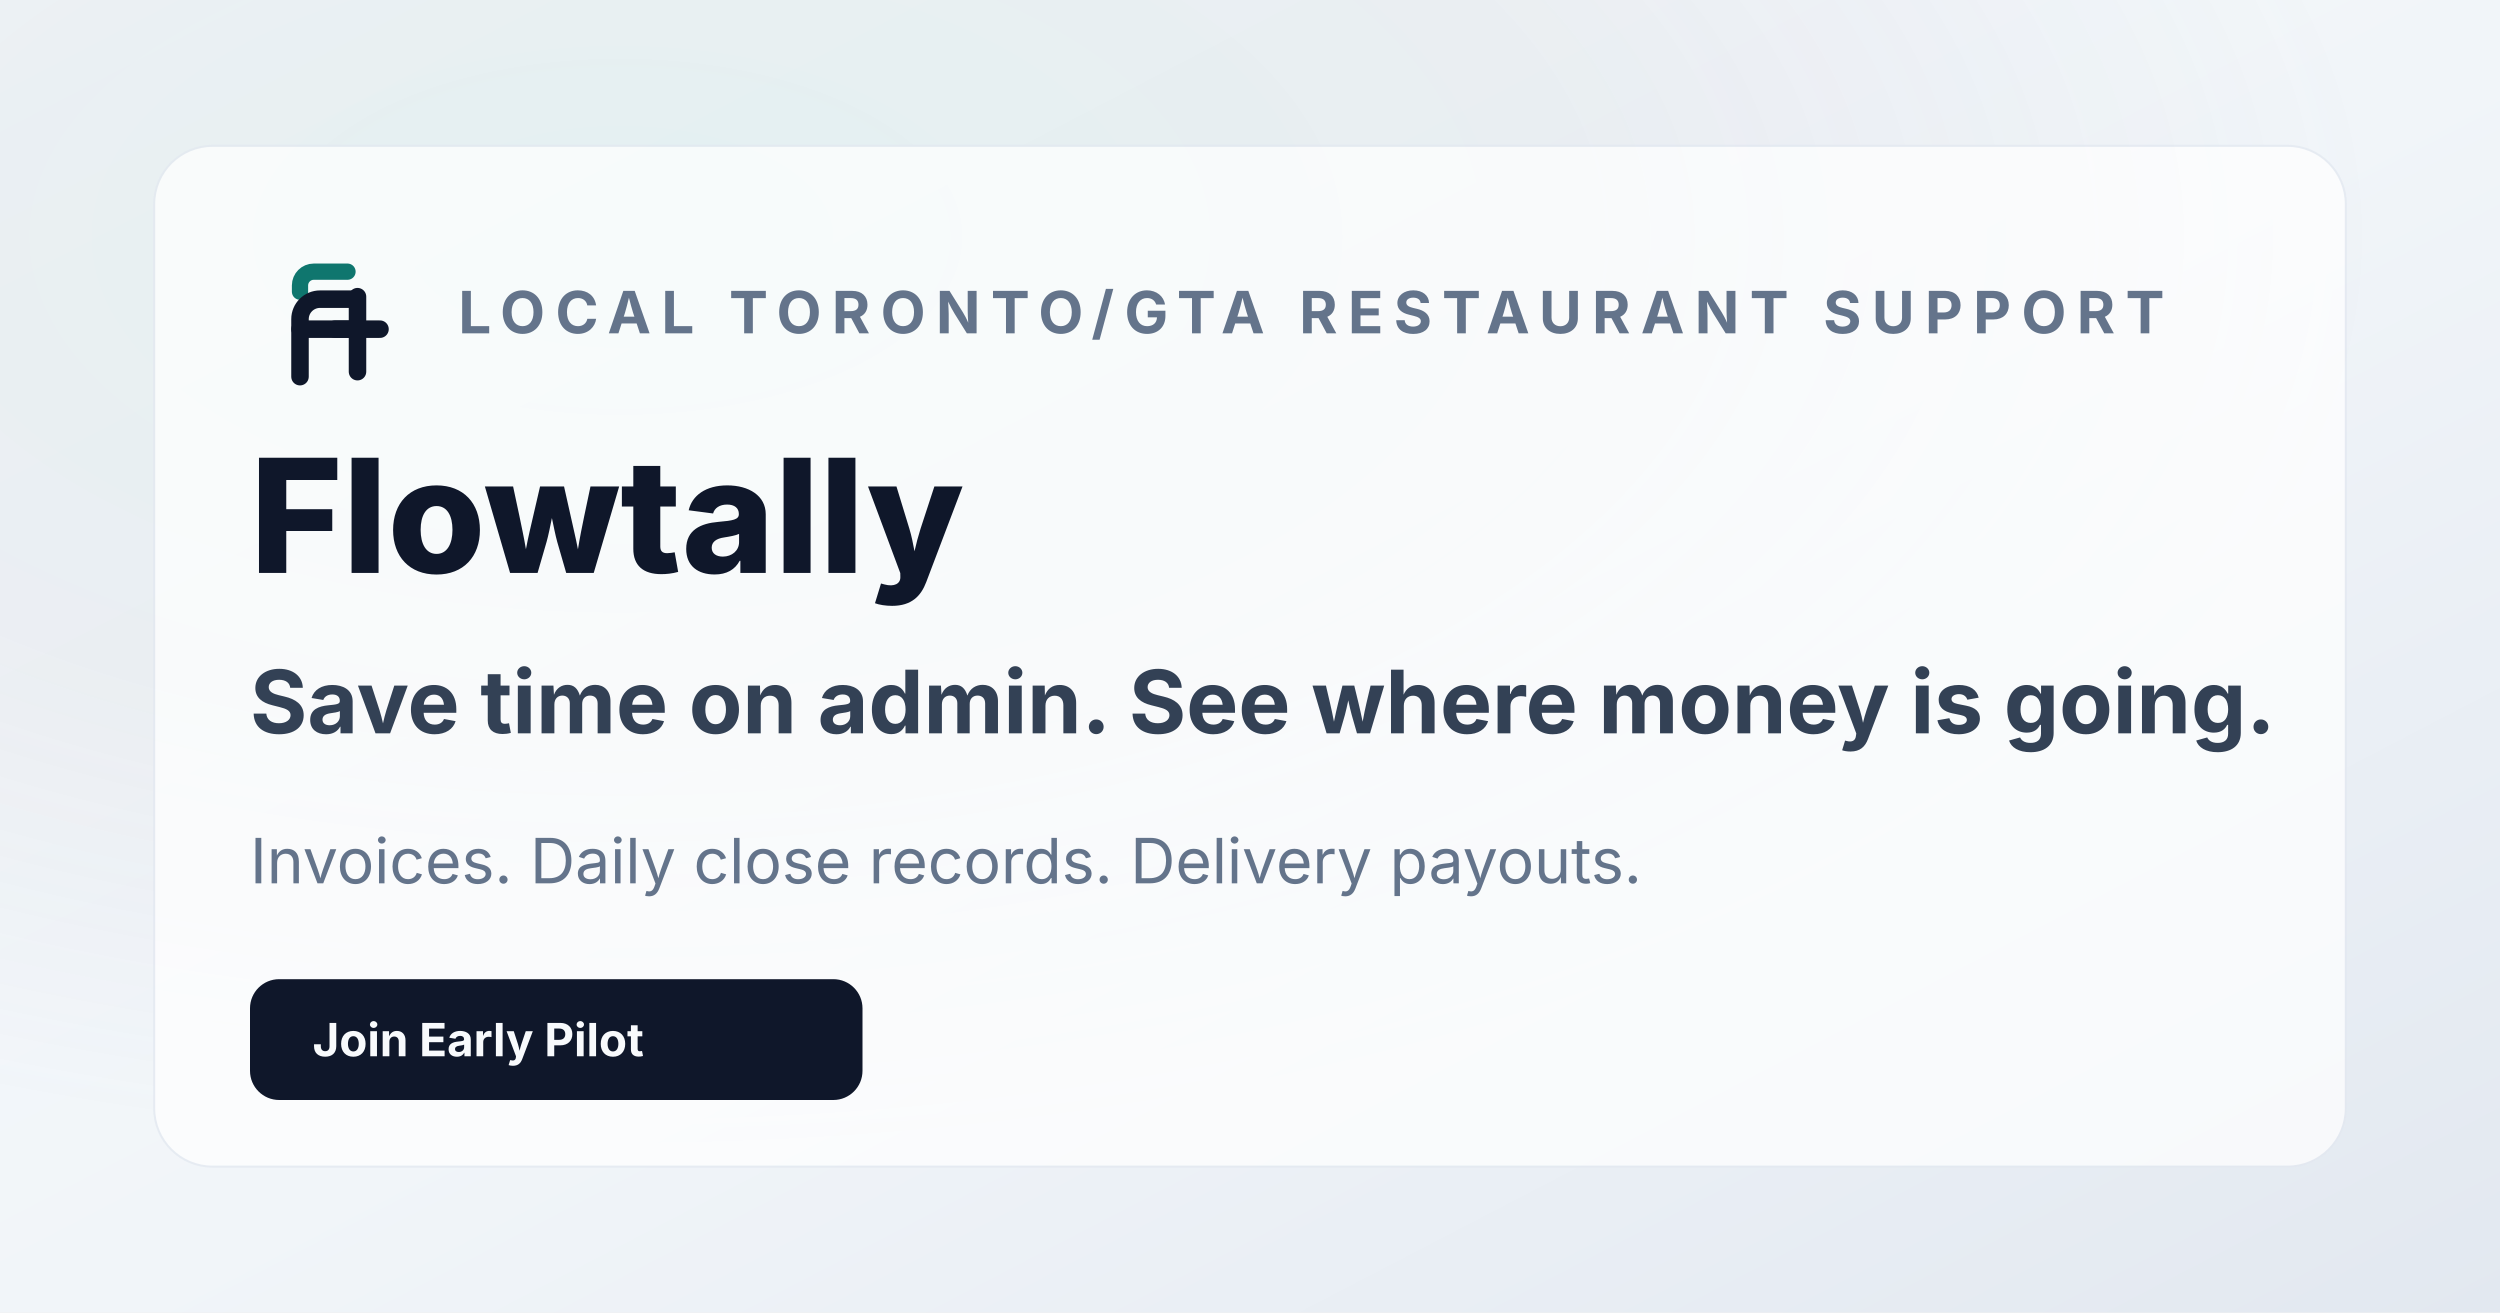
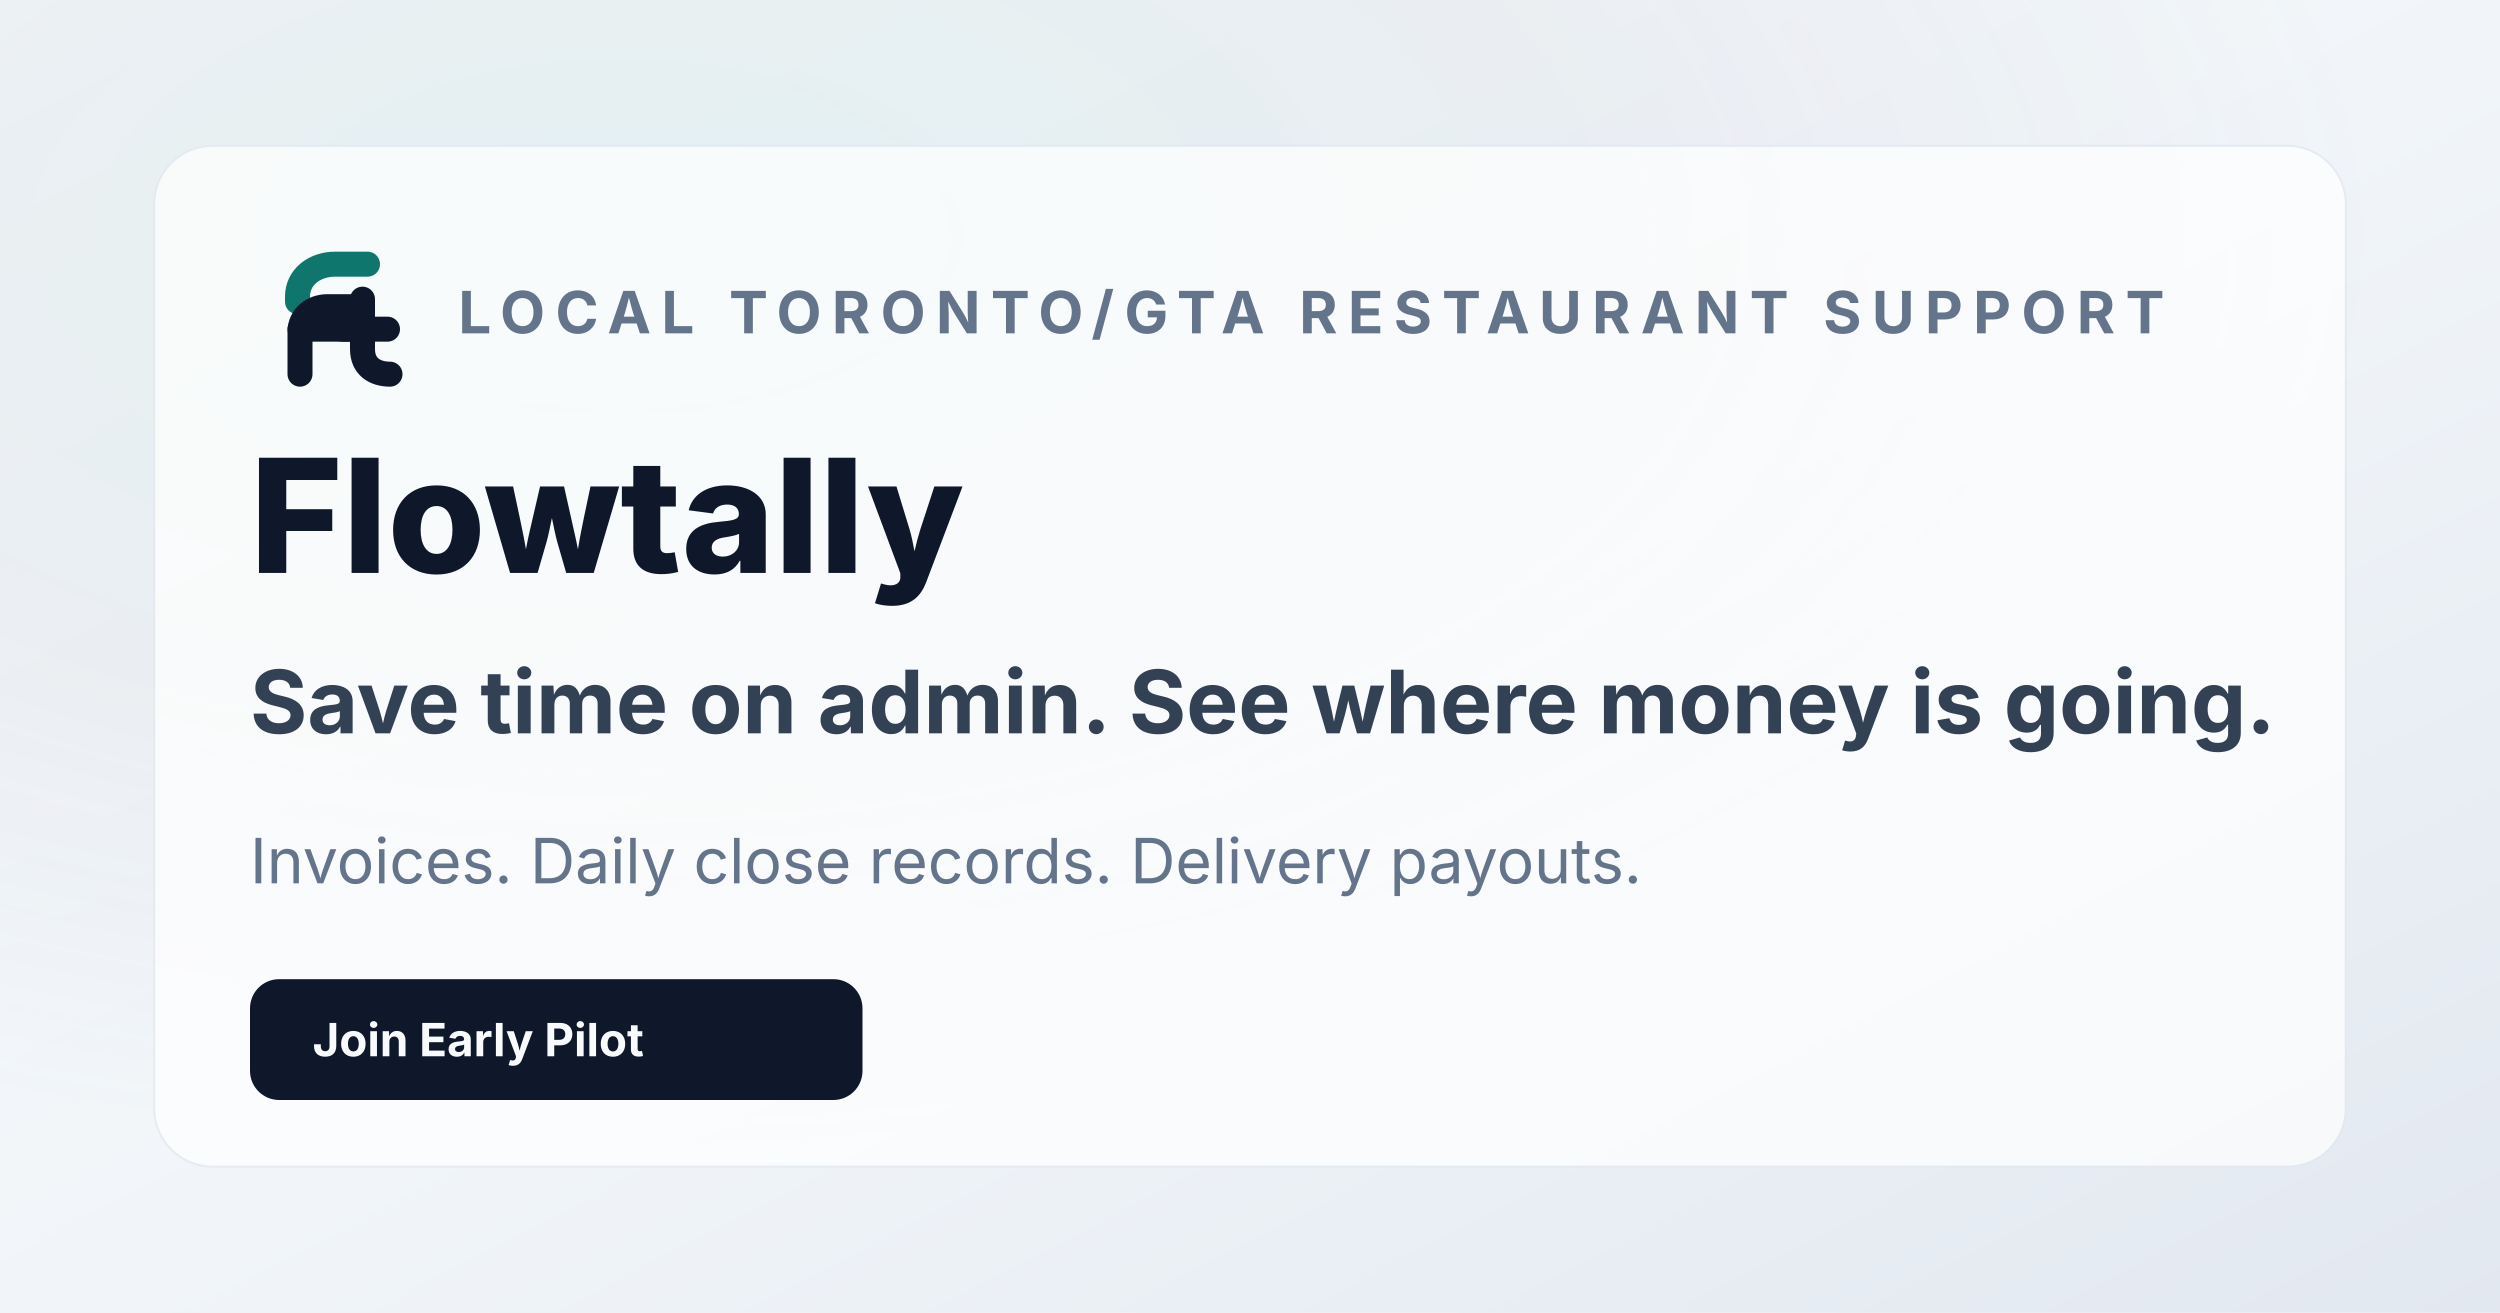
<svg xmlns="http://www.w3.org/2000/svg" width="1200" height="630" viewBox="0 0 1200 630" role="img" aria-label="Flowtally preview">
  <defs>
    <linearGradient id="bg" x1="0" x2="1" y1="0" y2="1">
      <stop offset="0" stop-color="#F8FAFC" />
      <stop offset="0.52" stop-color="#F1F5F9" />
      <stop offset="1" stop-color="#E2E8F0" />
    </linearGradient>
    <radialGradient id="glow" cx="25%" cy="18%" r="70%">
      <stop offset="0" stop-color="#0D9488" stop-opacity=".08" />
      <stop offset=".55" stop-color="#64748B" stop-opacity=".07" />
      <stop offset="1" stop-color="#64748B" stop-opacity="0" />
    </radialGradient>
  </defs>
  <rect width="1200" height="630" fill="url(#bg)" />
  <rect width="1200" height="630" fill="url(#glow)" />
  <rect x="74" y="70" width="1052" height="490" rx="28" fill="#FFFFFF" opacity=".72" stroke="#E2E8F0" />
  <g transform="translate(120 116) scale(1.2)">
-     <path d="M20 20v-2.5A5.5 5.5 0 0 1 25.5 12H39" fill="none" stroke="#0F766E" stroke-width="6.5" stroke-linecap="round" stroke-linejoin="round" />
-     <path d="M20 54V31a8 8 0 0 1 8-8h13" fill="none" stroke="#0F172A" stroke-width="7" stroke-linecap="round" stroke-linejoin="round" />
-     <path d="M20 35h21" fill="none" stroke="#0F172A" stroke-width="7" stroke-linecap="round" />
-     <path d="M43 22v30" fill="none" stroke="#0F172A" stroke-width="7" stroke-linecap="round" />
-     <path d="M34 35h18" fill="none" stroke="#0F172A" stroke-width="7" stroke-linecap="round" />
+     <path d="M19 24v-2c0-8 7-13 15-13h13" fill="none" stroke="#0F766E" stroke-width="10" stroke-linecap="round" stroke-linejoin="round" />
+     <path d="M20 53V36c0-6 5-10 11-10h9" fill="none" stroke="#0F172A" stroke-width="10" stroke-linecap="round" stroke-linejoin="round" />
+     <path d="M20 35h20" fill="none" stroke="#0F172A" stroke-width="10" stroke-linecap="round" />
+     <path d="M45 23v20c0 7 5 10 11 10" fill="none" stroke="#0F172A" stroke-width="10" stroke-linecap="round" stroke-linejoin="round" />
+     <path d="M37 35h18" fill="none" stroke="#0F172A" stroke-width="10" stroke-linecap="round" />
  </g>
  <text x="220" y="160" fill="#64748B" font-family="Inter, Arial, sans-serif" font-size="28" font-weight="700" letter-spacing="5">LOCAL TORONTO/GTA RESTAURANT SUPPORT</text>
  <text x="120" y="275" fill="#0F172A" font-family="Inter, Arial, sans-serif" font-size="76" font-weight="800">Flowtally</text>
  <text x="120" y="352" fill="#334155" font-family="Inter, Arial, sans-serif" font-size="42" font-weight="650">Save time on admin. See where money is going.</text>
  <text x="120" y="424" fill="#64748B" font-family="Inter, Arial, sans-serif" font-size="30">Invoices. Daily close records. Delivery payouts.</text>
  <rect x="120" y="470" width="294" height="58" rx="14" fill="#0F172A" />
  <text x="150" y="507" fill="#F8FAFC" font-family="Inter, Arial, sans-serif" font-size="22" font-weight="700">Join Early Pilot</text>
</svg>
